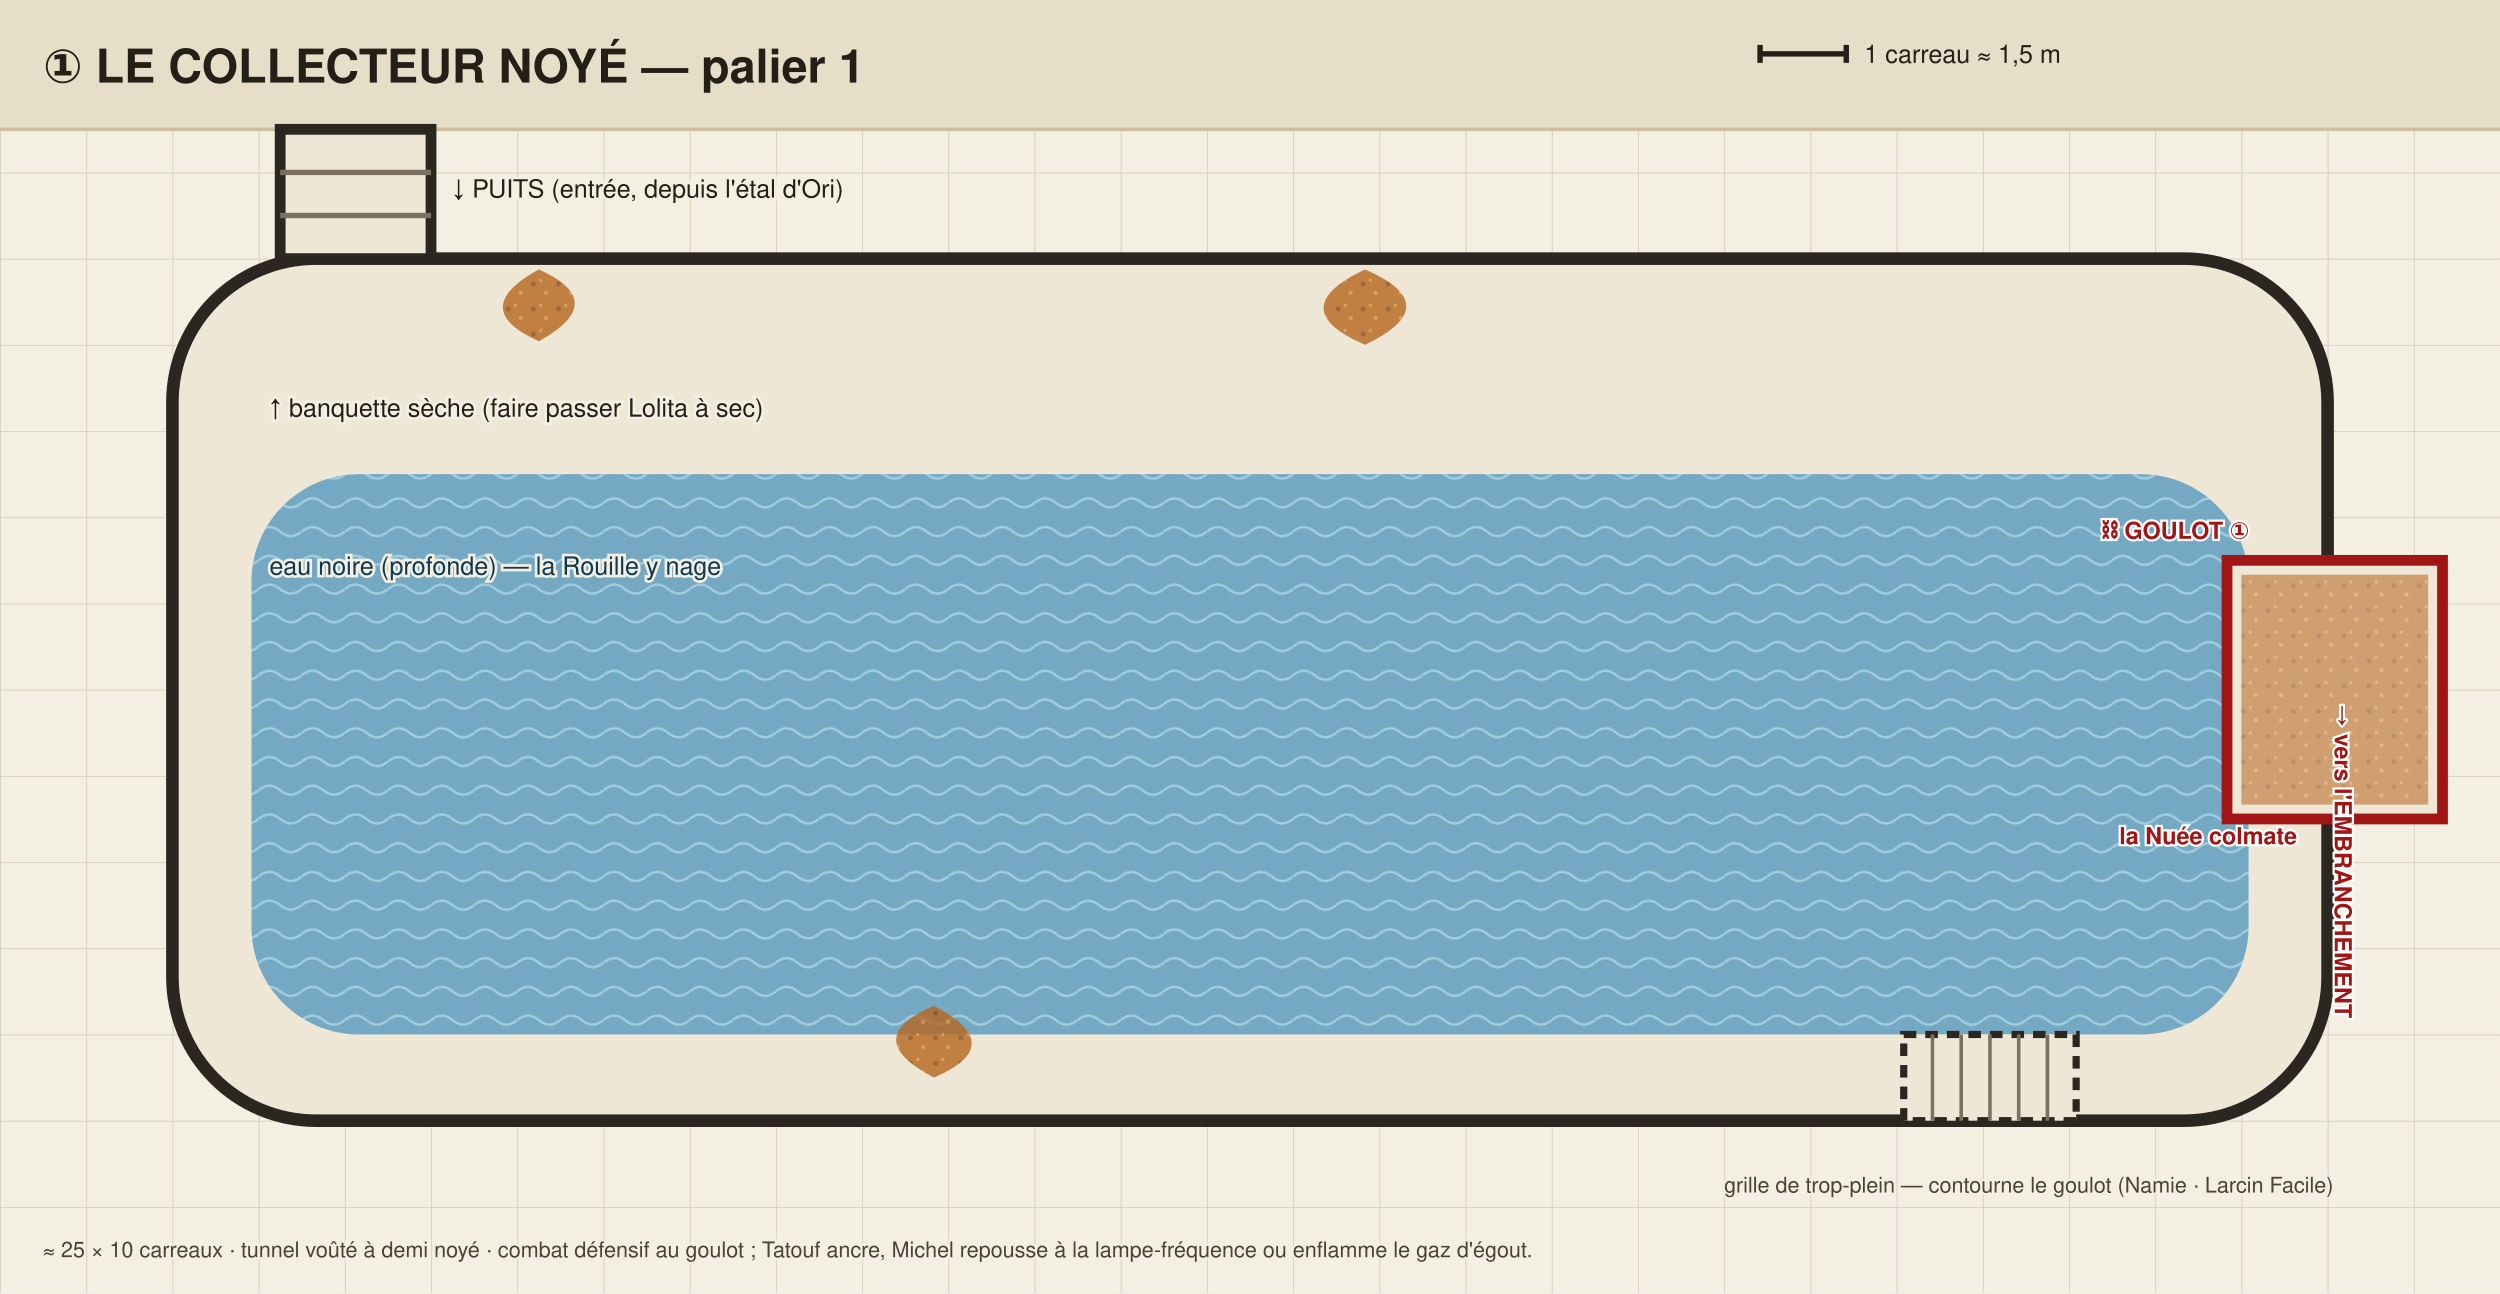
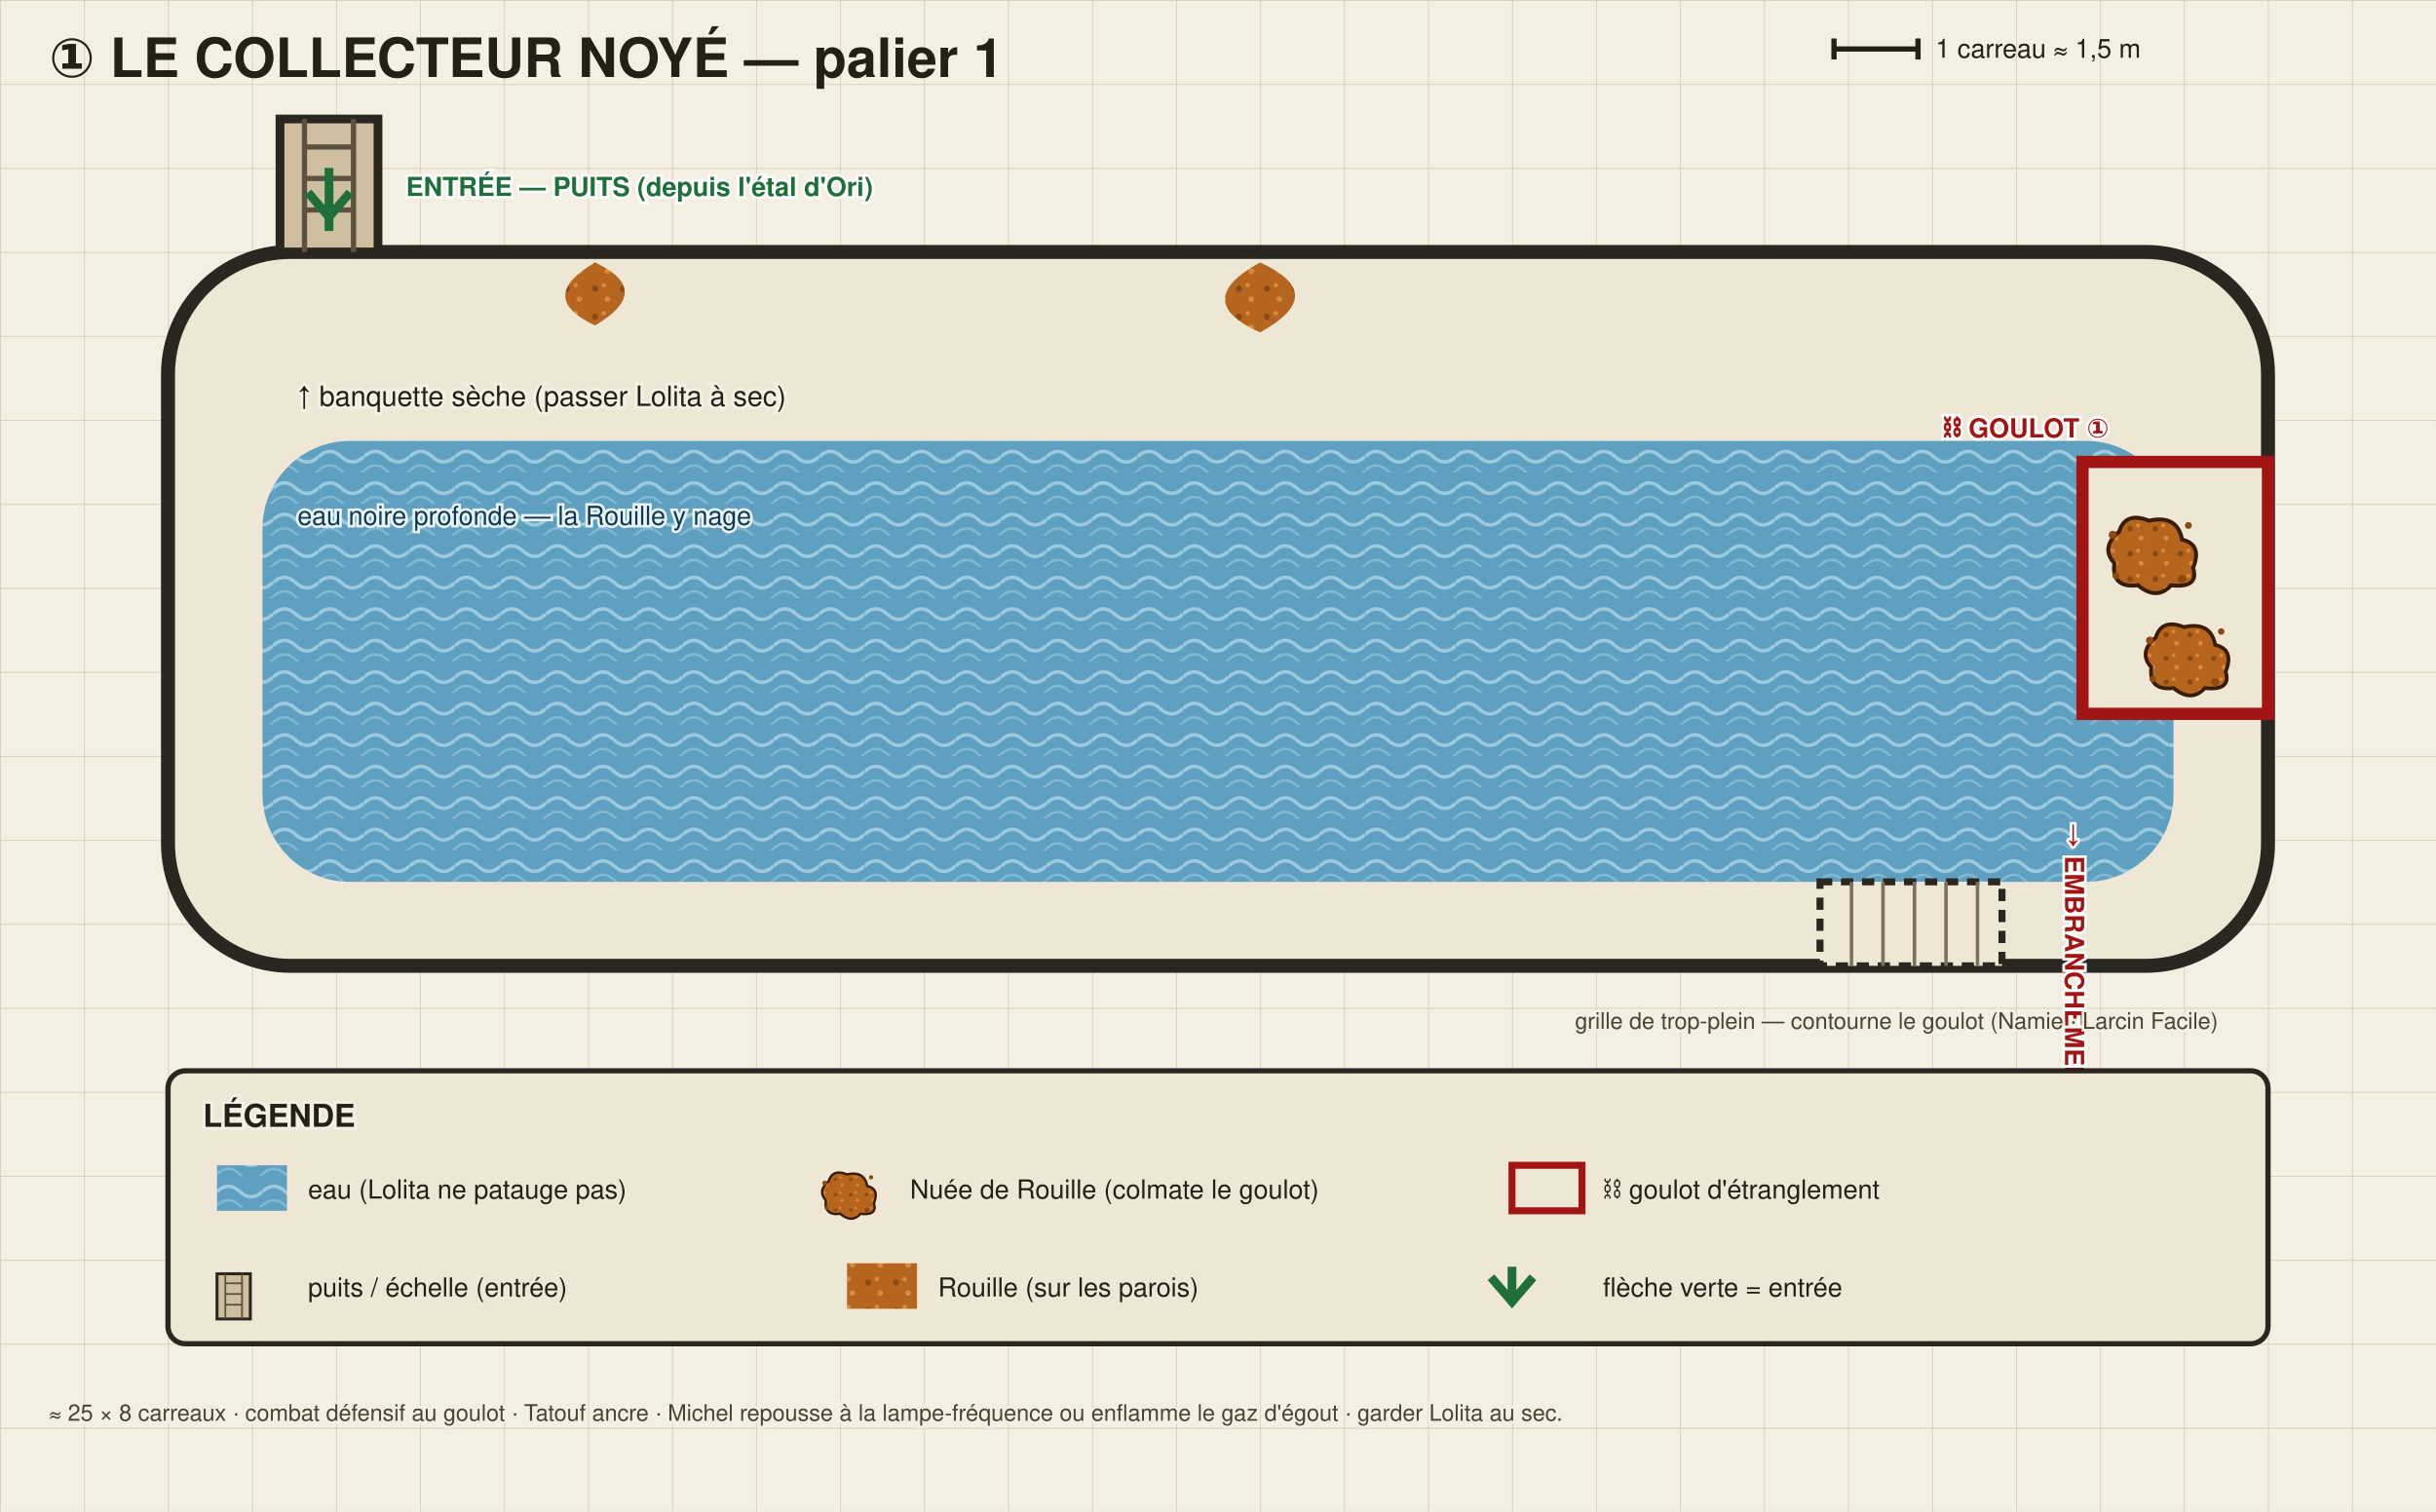
- <svg xmlns="http://www.w3.org/2000/svg" viewBox="0 0 1392 720" font-family="'Segoe UI',Helvetica,Arial,sans-serif">
+ <svg xmlns="http://www.w3.org/2000/svg" viewBox="0 0 1392 864" font-family="'Segoe UI',Helvetica,Arial,sans-serif">
  <defs>
    <pattern id="grid" width="48" height="48" patternUnits="userSpaceOnUse">
      <path d="M48 0H0V48" fill="none" stroke="#d9cfbb" stroke-width="1" />
    </pattern>
-     <pattern id="water" width="24" height="16" patternUnits="userSpaceOnUse">
-       <rect width="24" height="16" fill="#6fa6c2" />
-       <path d="M0 8 q6 -5 12 0 t12 0" fill="none" stroke="#9ccadf" stroke-width="1.4" />
+     <pattern id="water" width="26" height="18" patternUnits="userSpaceOnUse">
+       <rect width="26" height="18" fill="#5f9fc0" />
+       <path d="M0 9 q6.5 -6 13 0 t13 0" fill="none" stroke="#9ccadf" stroke-width="2" />
+       <path d="M0 17 q6.5 -6 13 0 t13 0" fill="none" stroke="#9ccadf" stroke-width="1.4" opacity="0.6" />
    </pattern>
-     <pattern id="rust" width="14" height="14" patternUnits="userSpaceOnUse">
-       <rect width="14" height="14" fill="#b5651d" />
-       <circle cx="3" cy="4" r="1.4" fill="#8a4a12" />
-       <circle cx="10" cy="9" r="1.2" fill="#d98a3a" />
-       <circle cx="7" cy="2" r="1" fill="#d98a3a" />
+     <pattern id="rust" width="16" height="16" patternUnits="userSpaceOnUse">
+       <rect width="16" height="16" fill="#b5651d" />
+       <circle cx="4" cy="5" r="1.8" fill="#8a4a12" />
+       <circle cx="11" cy="11" r="1.6" fill="#d98a3a" />
+       <circle cx="9" cy="3" r="1.3" fill="#d98a3a" />
    </pattern>
+     <g id="nuee">
+       <path d="M0 -16 q18 -4 21 12 q13 3 7 18 q4 13 -14 11 q-9 10 -21 0 q-17 2 -15 -14 q-9 -10 3 -20 q4 -13 19 -7 Z" fill="url(#rust)" stroke="#3a1d06" stroke-width="2.5" />
+       <circle cx="-23" cy="-7" r="2.6" fill="#8a4a12" />
+       <circle cx="25" cy="-13" r="2.2" fill="#8a4a12" />
+       <circle cx="21" cy="21" r="2.6" fill="#8a4a12" />
+       <circle cx="-21" cy="19" r="2.2" fill="#8a4a12" />
+     </g>
+     <g id="ladder">
+       <rect width="56" height="76" fill="#cdbf9f" stroke="#2b2620" stroke-width="5" />
+       <line x1="14" y1="0" x2="14" y2="76" stroke="#5b5240" stroke-width="3" />
+       <line x1="42" y1="0" x2="42" y2="76" stroke="#5b5240" stroke-width="3" />
+       <line x1="14" y1="16" x2="42" y2="16" stroke="#5b5240" stroke-width="3" />
+       <line x1="14" y1="34" x2="42" y2="34" stroke="#5b5240" stroke-width="3" />
+       <line x1="14" y1="52" x2="42" y2="52" stroke="#5b5240" stroke-width="3" />
+     </g>
    <style>
-       .ttl{font-size:26px;font-weight:700;fill:#241f17}
-       .scl{font-size:14px;fill:#241f17}
-       .lbl{font-size:14px;fill:#241f17;paint-order:stroke;stroke:#f4efe3;stroke-width:3}
-       .sub{font-size:12px;fill:#4a4234;paint-order:stroke;stroke:#f4efe3;stroke-width:2.5}
-       .gl{font-size:13px;font-weight:700;fill:#a11515;paint-order:stroke;stroke:#fff;stroke-width:2.5}
+       .ttl{font-size:31px;font-weight:700;fill:#241f17}.scl{font-size:15px;fill:#241f17}
+       .rm{font-size:19px;font-weight:700;fill:#241f17;paint-order:stroke;stroke:#f4efe3;stroke-width:3.5}
+       .lbl{font-size:16px;fill:#241f17;paint-order:stroke;stroke:#f4efe3;stroke-width:3.5}
+       .sub{font-size:13px;fill:#4a4234;paint-order:stroke;stroke:#f4efe3;stroke-width:3}
+       .gl{font-size:15px;font-weight:700;fill:#a11515;paint-order:stroke;stroke:#fff;stroke-width:3}
+       .ok{font-size:15px;font-weight:700;fill:#1f6f3a;paint-order:stroke;stroke:#fff;stroke-width:3}
+       .wt{font-size:15px;fill:#0d3a52;paint-order:stroke;stroke:#eaf4f8;stroke-width:3}
+       .leg{font-size:15px;fill:#241f17}
    </style>
  </defs>
-   <rect width="1392" height="720" fill="#f4efe3" />
-   <rect width="1392" height="720" fill="url(#grid)" />
-   <rect x="0" y="0" width="1392" height="72" fill="#e7dec9" />
-   <line x1="0" y1="72" x2="1392" y2="72" stroke="#cdbf9f" stroke-width="2" />
-   <text x="24" y="46" class="ttl">① LE COLLECTEUR NOYÉ — palier 1</text>
-   <g transform="translate(980,30)">
+   <rect width="1392" height="864" fill="#f4efe3" />
+   <rect width="1392" height="864" fill="url(#grid)" />
+   <text x="28" y="44" class="ttl">① LE COLLECTEUR NOYÉ — palier 1</text>
+   <g transform="translate(1048,28)">
    <line x1="0" y1="0" x2="48" y2="0" stroke="#241f17" stroke-width="3" />
-     <line x1="0" y1="-5" x2="0" y2="5" stroke="#241f17" stroke-width="3" />
-     <line x1="48" y1="-5" x2="48" y2="5" stroke="#241f17" stroke-width="3" />
+     <line x1="0" y1="-6" x2="0" y2="6" stroke="#241f17" stroke-width="3" />
+     <line x1="48" y1="-6" x2="48" y2="6" stroke="#241f17" stroke-width="3" />
    <text x="58" y="5" class="scl">1 carreau ≈ 1,5 m</text>
  </g>
-   <rect x="96" y="144" width="1200" height="480" rx="80" fill="#efe7d6" stroke="#2b2620" stroke-width="7" />
-   <rect x="140" y="264" width="1112" height="312" rx="60" fill="url(#water)" opacity="0.95" />
-   <text x="150" y="320" class="lbl" style="fill:#0d3a52">eau noire (profonde) — la Rouille y nage</text>
-   <text x="150" y="232" class="lbl">↑ banquette sèche (faire passer Lolita à sec)</text>
-   <path d="M300 150 q40 18 0 40 q-40 -18 0 -40Z" fill="url(#rust)" opacity="0.8" />
-   <path d="M760 150 q46 20 0 42 q-46 -20 0 -42Z" fill="url(#rust)" opacity="0.8" />
-   <path d="M520 600 q42 -18 0 -40 q-42 18 0 40Z" fill="url(#rust)" opacity="0.8" />
-   <rect x="156" y="72" width="84" height="72" fill="#efe7d6" stroke="#2b2620" stroke-width="6" />
-   <line x1="156" y1="96" x2="240" y2="96" stroke="#7c7160" stroke-width="3" />
-   <line x1="156" y1="120" x2="240" y2="120" stroke="#7c7160" stroke-width="3" />
-   <text x="252" y="110" class="lbl">↓ PUITS (entrée, depuis l'étal d'Ori)</text>
-   <path d="M1240 312 h120 v144 h-120 Z" fill="#efe7d6" stroke="#a11515" stroke-width="6" />
-   <path d="M1248 320 h104 v128 h-104Z" fill="url(#rust)" opacity="0.55" />
-   <text x="1170" y="300" class="gl">⛓ GOULOT ①</text>
-   <text x="1180" y="470" class="gl">la Nuée colmate</text>
-   <text x="1300" y="392" class="gl" style="fill:#a11515" transform="rotate(90 1300 392)">→ vers l'EMBRANCHEMENT</text>
-   <rect x="1060" y="576" width="96" height="48" fill="#efe7d6" stroke="#2b2620" stroke-width="4" stroke-dasharray="7 5" />
-   <line x1="1076" y1="576" x2="1076" y2="624" stroke="#7c7160" stroke-width="2" />
-   <line x1="1092" y1="576" x2="1092" y2="624" stroke="#7c7160" stroke-width="2" />
-   <line x1="1108" y1="576" x2="1108" y2="624" stroke="#7c7160" stroke-width="2" />
-   <line x1="1124" y1="576" x2="1124" y2="624" stroke="#7c7160" stroke-width="2" />
-   <line x1="1140" y1="576" x2="1140" y2="624" stroke="#7c7160" stroke-width="2" />
-   <text x="960" y="664" class="sub">grille de trop-plein — contourne le goulot (Namie · Larcin Facile)</text>
-   <text x="24" y="700" class="sub">≈ 25 × 10 carreaux · tunnel voûté à demi noyé · combat défensif au goulot ; Tatouf ancre, Michel repousse à la lampe-fréquence ou enflamme le gaz d'égout.</text>
+   <rect x="96" y="144" width="1200" height="408" rx="70" fill="#efe7d6" stroke="#2b2620" stroke-width="8" />
+   <rect x="150" y="252" width="1092" height="252" rx="50" fill="url(#water)" />
+   <text x="170" y="300" class="wt">eau noire profonde — la Rouille y nage</text>
+   <text x="170" y="232" class="lbl">↑ banquette sèche (passer Lolita à sec)</text>
+   <path d="M340 150 q34 16 0 36 q-34 -16 0 -36Z" fill="url(#rust)" />
+   <path d="M720 150 q40 18 0 40 q-40 -18 0 -40Z" fill="url(#rust)" />
+   <use href="#ladder" transform="translate(160,68)" />
+   <path d="M188 132 V96 M176 110 L188 124 L200 110" fill="none" stroke="#1f6f3a" stroke-width="5" />
+   <text x="232" y="112" class="ok">ENTRÉE — PUITS (depuis l'étal d'Ori)</text>
+   <path d="M1190 264 h106 v144 h-106 Z" fill="#efe7d6" stroke="#a11515" stroke-width="7" />
+   <use href="#nuee" transform="translate(1228,312) scale(0.9)" />
+   <use href="#nuee" transform="translate(1248,372) scale(0.85)" />
+   <text x="1110" y="250" class="gl">⛓ GOULOT ①</text>
+   <text x="1180" y="470" class="gl" style="fill:#a11515" transform="rotate(90 1180 470)">→ EMBRANCHEMENT</text>
+   <rect x="1040" y="504" width="104" height="48" fill="#efe7d6" stroke="#2b2620" stroke-width="4" stroke-dasharray="7 5" />
+   <line x1="1058" y1="504" x2="1058" y2="552" stroke="#7c7160" stroke-width="2" />
+   <line x1="1076" y1="504" x2="1076" y2="552" stroke="#7c7160" stroke-width="2" />
+   <line x1="1094" y1="504" x2="1094" y2="552" stroke="#7c7160" stroke-width="2" />
+   <line x1="1112" y1="504" x2="1112" y2="552" stroke="#7c7160" stroke-width="2" />
+   <line x1="1130" y1="504" x2="1130" y2="552" stroke="#7c7160" stroke-width="2" />
+   <text x="900" y="588" class="sub">grille de trop-plein — contourne le goulot (Namie · Larcin Facile)</text>
+   <rect x="96" y="612" width="1200" height="156" rx="10" fill="#efe7d6" stroke="#2b2620" stroke-width="3" />
+   <text x="116" y="644" class="rm" style="font-size:18px">LÉGENDE</text>
+   <g transform="translate(124,672)">
+     <rect x="0" y="-6" width="40" height="26" fill="url(#water)" />
+     <text x="52" y="13" class="leg">eau (Lolita ne patauge pas)</text>
+     <g transform="translate(360,8)">
+       <use href="#nuee" transform="scale(0.55)" />
+     </g>
+     <text x="396" y="13" class="leg">Nuée de Rouille (colmate le goulot)</text>
+     <rect x="740" y="-6" width="40" height="26" fill="#efe7d6" stroke="#a11515" stroke-width="4" />
+     <text x="792" y="13" class="leg">⛓ goulot d'étranglement</text>
+   </g>
+   <g transform="translate(124,728)">
+     <use href="#ladder" transform="scale(0.34)" />
+     <text x="52" y="13" class="leg">puits / échelle (entrée)</text>
+     <rect x="360" y="-6" width="40" height="26" fill="url(#rust)" />
+     <text x="412" y="13" class="leg">Rouille (sur les parois)</text>
+     <path d="M752 -4 V14 M740 2 L752 16 L764 2" transform="translate(-12,0)" fill="none" stroke="#1f6f3a" stroke-width="5" />
+     <text x="792" y="13" class="leg">flèche verte = entrée</text>
+   </g>
+   <text x="28" y="812" class="sub">≈ 25 × 8 carreaux · combat défensif au goulot · Tatouf ancre · Michel repousse à la lampe-fréquence ou enflamme le gaz d'égout · garder Lolita au sec.</text>
</svg>
